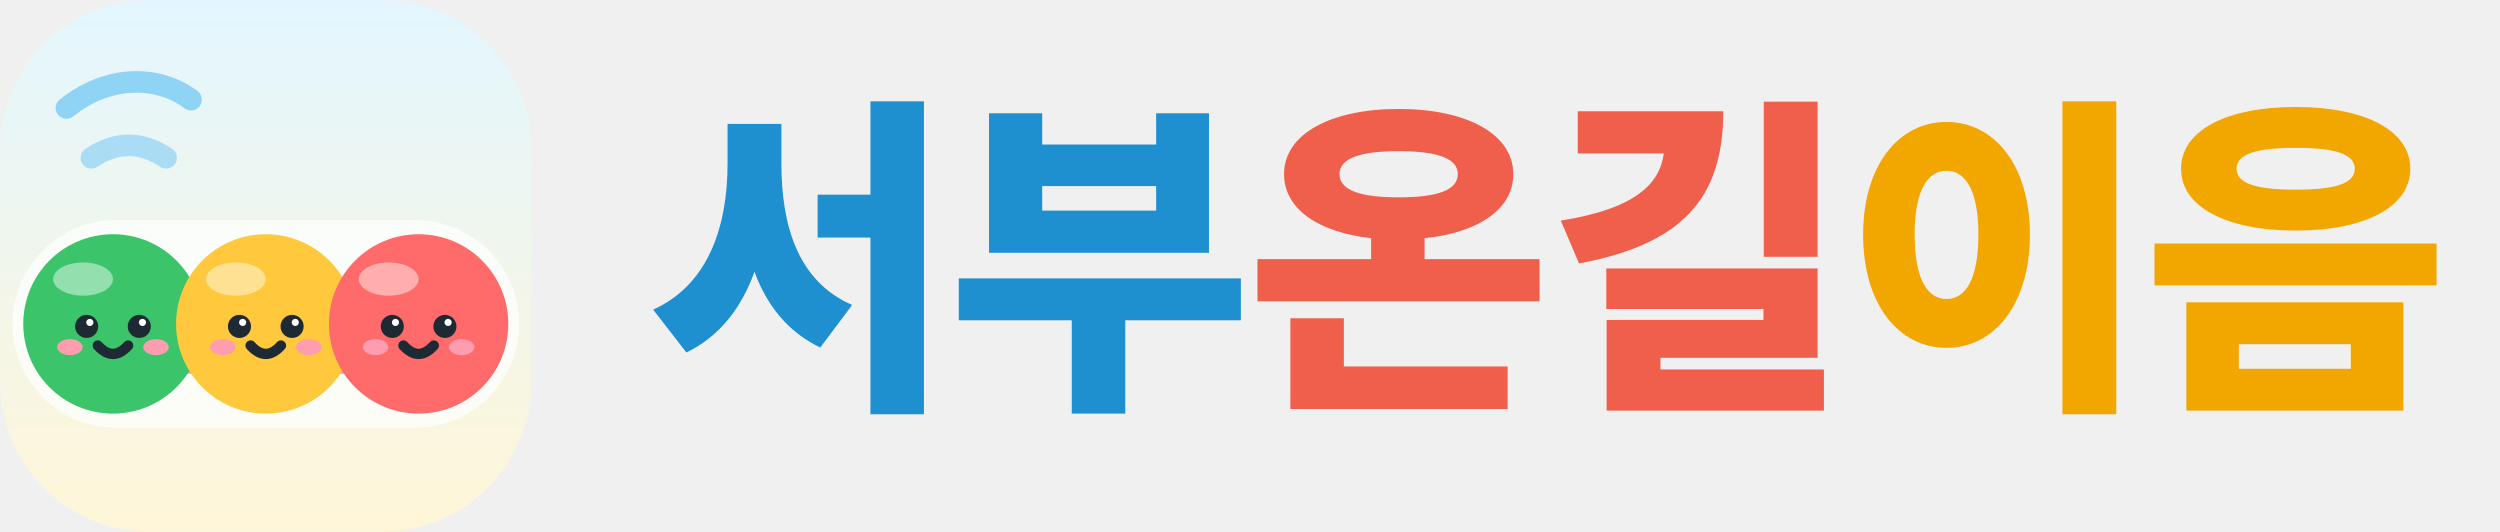
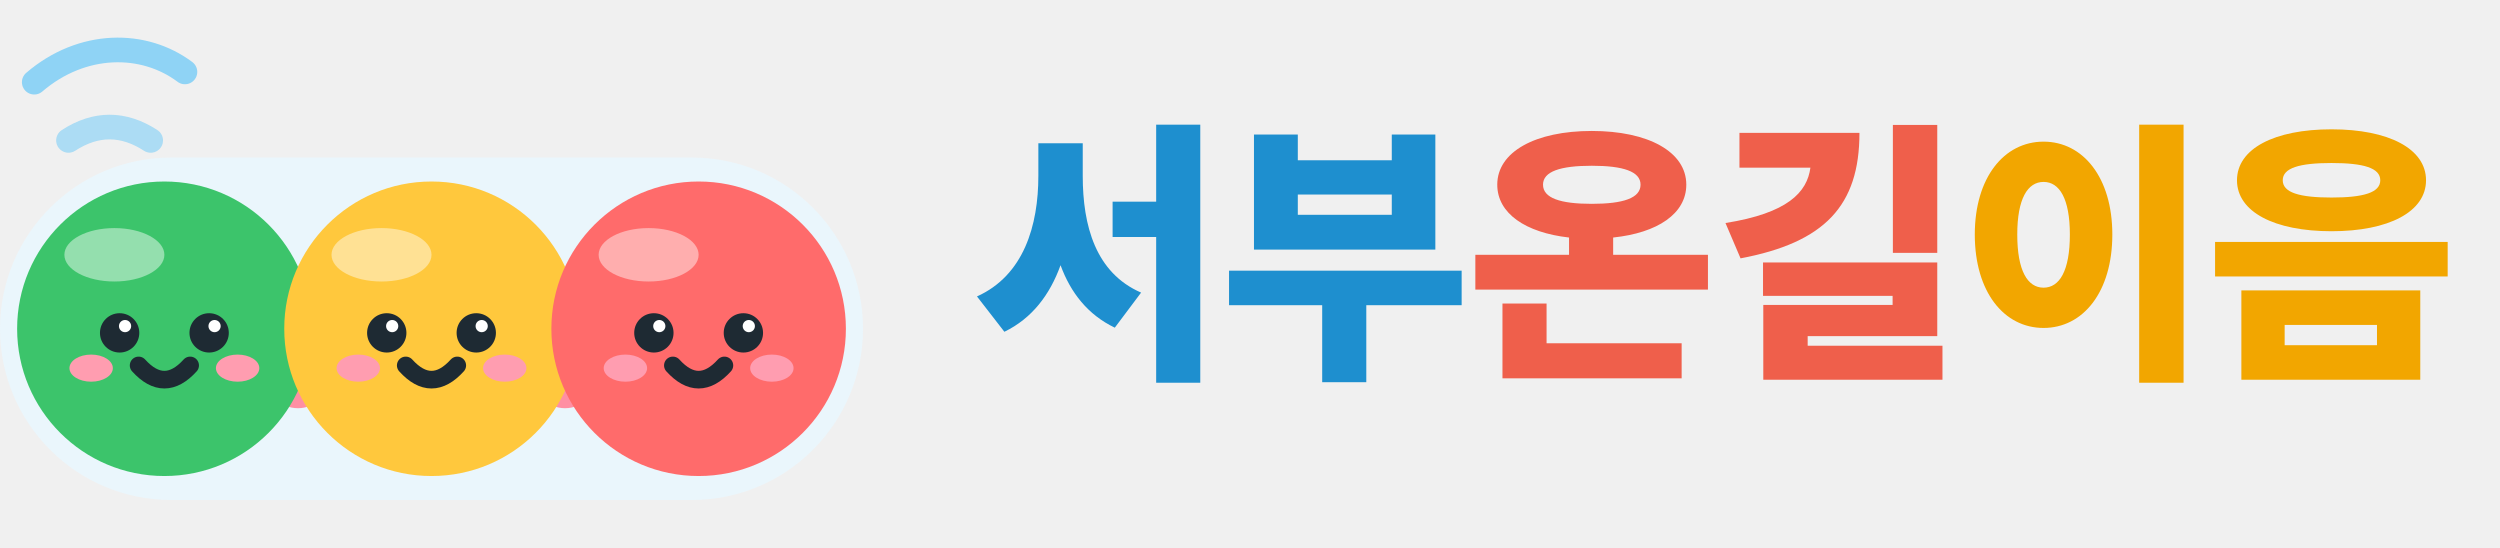
- <svg xmlns="http://www.w3.org/2000/svg" viewBox="0 0 301 64" width="301" height="64" role="img" aria-label="서부온길이음">
+ <svg xmlns="http://www.w3.org/2000/svg" viewBox="0 0 365 80" width="365" height="80" role="img" aria-label="서부온길이음">
  <g transform="translate(0 0) scale(1.0)">
-     <defs>
-       <linearGradient id="sgbg-lp" x1="0" y1="0" x2="0" y2="1">
-         <stop offset="0" stop-color="#E3F6FF" />
-         <stop offset="1" stop-color="#FFF6D8" />
-       </linearGradient>
-     </defs>
-     <rect width="64" height="64" rx="18" fill="url(#sgbg-lp)" />
-     <path d="M8 13c5-4 11-4 15-1" fill="none" stroke="#8FD3F5" stroke-width="2.6" stroke-linecap="round" />
-     <path d="M11 19c3-2 6-2 9 0" fill="none" stroke="#8FD3F5" stroke-width="2.6" stroke-linecap="round" opacity=".7" />
-     <rect x="1.5" y="26.5" width="61" height="25" rx="12.5" fill="#FFFFFF" opacity=".75" />
-     <circle cx="22.8" cy="42.5" r="2.5" fill="#FF8FA3" />
-     <circle cx="41.2" cy="42.5" r="2.5" fill="#FF8FA3" />
-     <circle cx="13.6" cy="39" r="10.8" fill="#3CC46B" />
-     <ellipse cx="10.0" cy="33.6" rx="3.6" ry="2" fill="#fff" opacity=".45" />
-     <circle cx="10.432" cy="39.3" r="1.392" fill="#1E2A33" />
-     <circle cx="16.768" cy="39.3" r="1.392" fill="#1E2A33" />
-     <circle cx="10.816" cy="38.82" r="0.432" fill="#fff" />
-     <circle cx="17.152" cy="38.82" r="0.432" fill="#fff" />
-     <path d="M11.776 41.604q1.824 2.016 3.648 0" fill="none" stroke="#1E2A33" stroke-width="1.248" stroke-linecap="round" />
-     <ellipse cx="8.416" cy="41.796" rx="1.536" ry="0.96" fill="#FF9DB0" />
-     <ellipse cx="18.784" cy="41.796" rx="1.536" ry="0.96" fill="#FF9DB0" />
-     <circle cx="32" cy="39" r="10.8" fill="#FFC83D" />
-     <ellipse cx="28.4" cy="33.6" rx="3.6" ry="2" fill="#fff" opacity=".45" />
-     <circle cx="28.832" cy="39.3" r="1.392" fill="#1E2A33" />
-     <circle cx="35.168" cy="39.3" r="1.392" fill="#1E2A33" />
-     <circle cx="29.216" cy="38.82" r="0.432" fill="#fff" />
-     <circle cx="35.552" cy="38.82" r="0.432" fill="#fff" />
-     <path d="M30.176 41.604q1.824 2.016 3.648 0" fill="none" stroke="#1E2A33" stroke-width="1.248" stroke-linecap="round" />
-     <ellipse cx="26.816" cy="41.796" rx="1.536" ry="0.96" fill="#FF9DB0" />
-     <ellipse cx="37.184" cy="41.796" rx="1.536" ry="0.96" fill="#FF9DB0" />
-     <circle cx="50.4" cy="39" r="10.8" fill="#FF6B6B" />
-     <ellipse cx="46.8" cy="33.6" rx="3.6" ry="2" fill="#fff" opacity=".45" />
-     <circle cx="47.232" cy="39.3" r="1.392" fill="#1E2A33" />
-     <circle cx="53.568" cy="39.3" r="1.392" fill="#1E2A33" />
-     <circle cx="47.616" cy="38.82" r="0.432" fill="#fff" />
-     <circle cx="53.952" cy="38.82" r="0.432" fill="#fff" />
-     <path d="M48.576 41.604q1.824 2.016 3.648 0" fill="none" stroke="#1E2A33" stroke-width="1.248" stroke-linecap="round" />
-     <ellipse cx="45.216" cy="41.796" rx="1.536" ry="0.96" fill="#FF9DB0" />
-     <ellipse cx="55.584" cy="41.796" rx="1.536" ry="0.96" fill="#FF9DB0" />
+     <rect x="0" y="23" width="126" height="50" rx="25" fill="#EAF6FC" opacity="1" />
+     <path d="M5 12c7-6 16-6 22-1.5" fill="none" stroke="#8FD3F5" stroke-width="3.6" stroke-linecap="round" />
+     <path d="M10 20.5c4-2.6 8-2.6 12 0" fill="none" stroke="#8FD3F5" stroke-width="3.6" stroke-linecap="round" opacity=".7" />
+     <circle cx="43.5" cy="55" r="4.6" fill="#FF8FA3" />
+     <circle cx="82.5" cy="55" r="4.6" fill="#FF8FA3" />
+     <circle cx="24" cy="48" r="21.5" fill="#3CC46B" />
+     <ellipse cx="16.7" cy="37.2" rx="7.3" ry="3.9" fill="#fff" opacity=".45" />
+     <circle cx="17.466" cy="48.6" r="2.871" fill="#1E2A33" />
+     <circle cx="30.534" cy="48.6" r="2.871" fill="#1E2A33" />
+     <circle cx="18.258" cy="47.61" r="0.891" fill="#fff" />
+     <circle cx="31.326" cy="47.61" r="0.891" fill="#fff" />
+     <path d="M20.238 53.352q3.762 4.158 7.524 0" fill="none" stroke="#1E2A33" stroke-width="2.574" stroke-linecap="round" />
+     <ellipse cx="13.308" cy="53.748" rx="3.168" ry="1.98" fill="#FF9DB0" />
+     <ellipse cx="34.692" cy="53.748" rx="3.168" ry="1.98" fill="#FF9DB0" />
+     <circle cx="63" cy="48" r="21.5" fill="#FFC83D" />
+     <ellipse cx="55.7" cy="37.2" rx="7.3" ry="3.9" fill="#fff" opacity=".45" />
+     <circle cx="56.466" cy="48.6" r="2.871" fill="#1E2A33" />
+     <circle cx="69.534" cy="48.6" r="2.871" fill="#1E2A33" />
+     <circle cx="57.258" cy="47.61" r="0.891" fill="#fff" />
+     <circle cx="70.326" cy="47.61" r="0.891" fill="#fff" />
+     <path d="M59.238 53.352q3.762 4.158 7.524 0" fill="none" stroke="#1E2A33" stroke-width="2.574" stroke-linecap="round" />
+     <ellipse cx="52.308" cy="53.748" rx="3.168" ry="1.98" fill="#FF9DB0" />
+     <ellipse cx="73.692" cy="53.748" rx="3.168" ry="1.98" fill="#FF9DB0" />
+     <circle cx="102" cy="48" r="21.5" fill="#FF6B6B" />
+     <ellipse cx="94.7" cy="37.2" rx="7.3" ry="3.9" fill="#fff" opacity=".45" />
+     <circle cx="95.466" cy="48.6" r="2.871" fill="#1E2A33" />
+     <circle cx="108.534" cy="48.6" r="2.871" fill="#1E2A33" />
+     <circle cx="96.258" cy="47.61" r="0.891" fill="#fff" />
+     <circle cx="109.326" cy="47.61" r="0.891" fill="#fff" />
+     <path d="M98.238 53.352q3.762 4.158 7.524 0" fill="none" stroke="#1E2A33" stroke-width="2.574" stroke-linecap="round" />
+     <ellipse cx="91.308" cy="53.748" rx="3.168" ry="1.98" fill="#FF9DB0" />
+     <ellipse cx="112.692" cy="53.748" rx="3.168" ry="1.98" fill="#FF9DB0" />
  </g>
-   <path d="M104.80 12.20V23.44H98.44V28.60H104.80V49.88H111.24V12.20ZM87.60 14.92V19.68C87.60 26.92 85.48 34.20 78.64 37.28L82.64 42.44C86.68 40.48 89.28 37.04 90.84 32.72C92.32 36.76 94.84 39.96 98.76 41.84L102.60 36.72C95.96 33.84 94.08 26.96 94.08 19.68V14.92Z M119.08 13.64V30.44H145.56V13.64H139.20V17.40H125.48V13.64ZM125.48 22.40H139.20V25.36H125.48ZM115.44 33.52V38.56H129.04V49.80H135.48V38.56H149.40V33.52Z" fill="#1E8FCF" />
-   <path d="M168.40 18.20C173.00 18.20 175.52 19.04 175.52 20.96C175.52 22.92 173.00 23.76 168.40 23.76C163.80 23.76 161.28 22.92 161.28 20.96C161.28 19.04 163.80 18.20 168.40 18.20ZM168.40 13.12C160.16 13.12 154.60 16.16 154.60 20.96C154.60 25.16 158.72 27.96 165.08 28.68V31.20H151.40V36.28H185.36V31.20H171.52V28.68C178.00 28.00 182.20 25.20 182.20 20.96C182.20 16.16 176.64 13.12 168.40 13.12ZM155.36 38.32V49.24H181.52V44.12H161.80V38.32Z M212.36 12.24V30.92H218.84V12.24ZM189.96 13.40V18.48H200.32C199.84 22.08 197.00 25.12 187.92 26.56L190.12 31.72C202.40 29.40 207.48 24.04 207.48 13.40ZM193.44 44.48V49.44H219.60V44.48H199.92V43.08H218.84V32.32H193.40V37.20H212.32V38.52H193.44Z" fill="#EF5F4B" />
-   <path d="M248.32 12.20V49.88H254.80V12.20ZM234.36 14.68C228.60 14.68 224.32 19.92 224.32 28.24C224.32 36.64 228.60 41.88 234.36 41.88C240.12 41.88 244.40 36.64 244.40 28.24C244.40 19.92 240.12 14.68 234.36 14.68ZM234.36 20.56C236.68 20.56 238.20 23.00 238.20 28.24C238.20 33.56 236.68 36.00 234.36 36.00C232.04 36.00 230.52 33.56 230.52 28.24C230.52 23.00 232.04 20.56 234.36 20.56Z M276.40 12.88C268.04 12.88 262.60 15.72 262.60 20.32C262.60 24.92 268.04 27.76 276.40 27.76C284.76 27.76 290.20 24.92 290.20 20.32C290.20 15.72 284.76 12.88 276.40 12.88ZM276.40 17.80C281.08 17.80 283.52 18.52 283.52 20.32C283.52 22.12 281.08 22.84 276.40 22.84C271.72 22.84 269.28 22.12 269.28 20.32C269.28 18.52 271.72 17.80 276.40 17.80ZM263.24 36.40V49.44H289.36V36.40ZM283.04 41.44V44.40H269.56V41.44ZM259.40 29.32V34.36H293.36V29.32Z" fill="#F2A600" />
+   <path d="M168.80 18.20V29.44H162.44V34.60H168.80V55.88H175.24V18.20ZM151.60 20.92V25.68C151.60 32.92 149.48 40.20 142.64 43.28L146.64 48.44C150.68 46.48 153.28 43.04 154.84 38.72C156.32 42.76 158.84 45.96 162.76 47.84L166.60 42.72C159.96 39.84 158.08 32.96 158.08 25.68V20.92Z M183.08 19.64V36.44H209.56V19.64H203.20V23.40H189.48V19.64ZM189.48 28.40H203.20V31.36H189.48ZM179.44 39.52V44.56H193.04V55.80H199.48V44.56H213.40V39.52Z" fill="#1E8FCF" />
+   <path d="M232.40 24.20C237.00 24.20 239.52 25.04 239.52 26.96C239.52 28.92 237.00 29.76 232.40 29.76C227.80 29.76 225.28 28.92 225.28 26.96C225.28 25.04 227.80 24.20 232.40 24.20ZM232.40 19.12C224.16 19.12 218.60 22.16 218.60 26.96C218.60 31.16 222.72 33.96 229.08 34.68V37.20H215.40V42.28H249.36V37.20H235.52V34.68C242.00 34.00 246.20 31.20 246.20 26.96C246.20 22.16 240.64 19.12 232.40 19.12ZM219.36 44.32V55.24H245.52V50.12H225.80V44.32Z M276.36 18.24V36.92H282.84V18.24ZM253.96 19.40V24.48H264.32C263.84 28.08 261.00 31.12 251.92 32.56L254.12 37.72C266.40 35.40 271.48 30.04 271.48 19.40ZM257.44 50.48V55.44H283.60V50.48H263.92V49.08H282.84V38.32H257.40V43.20H276.32V44.52H257.44Z" fill="#EF5F4B" />
+   <path d="M312.32 18.20V55.88H318.80V18.20ZM298.36 20.68C292.60 20.68 288.32 25.92 288.32 34.24C288.32 42.64 292.60 47.88 298.36 47.88C304.12 47.88 308.40 42.64 308.40 34.24C308.40 25.92 304.12 20.68 298.36 20.68ZM298.36 26.56C300.68 26.56 302.20 29.00 302.20 34.24C302.20 39.56 300.68 42.00 298.36 42.00C296.04 42.00 294.52 39.56 294.52 34.24C294.52 29.00 296.04 26.56 298.36 26.56Z M340.40 18.88C332.04 18.88 326.60 21.72 326.60 26.32C326.60 30.92 332.04 33.76 340.40 33.76C348.76 33.76 354.20 30.92 354.20 26.32C354.20 21.72 348.76 18.88 340.40 18.88ZM340.40 23.80C345.08 23.80 347.52 24.52 347.52 26.32C347.52 28.12 345.08 28.84 340.40 28.84C335.72 28.84 333.28 28.12 333.28 26.32C333.28 24.52 335.72 23.80 340.40 23.80ZM327.24 42.40V55.44H353.36V42.40ZM347.04 47.44V50.40H333.56V47.44ZM323.40 35.32V40.36H357.36V35.32Z" fill="#F2A600" />
</svg>
